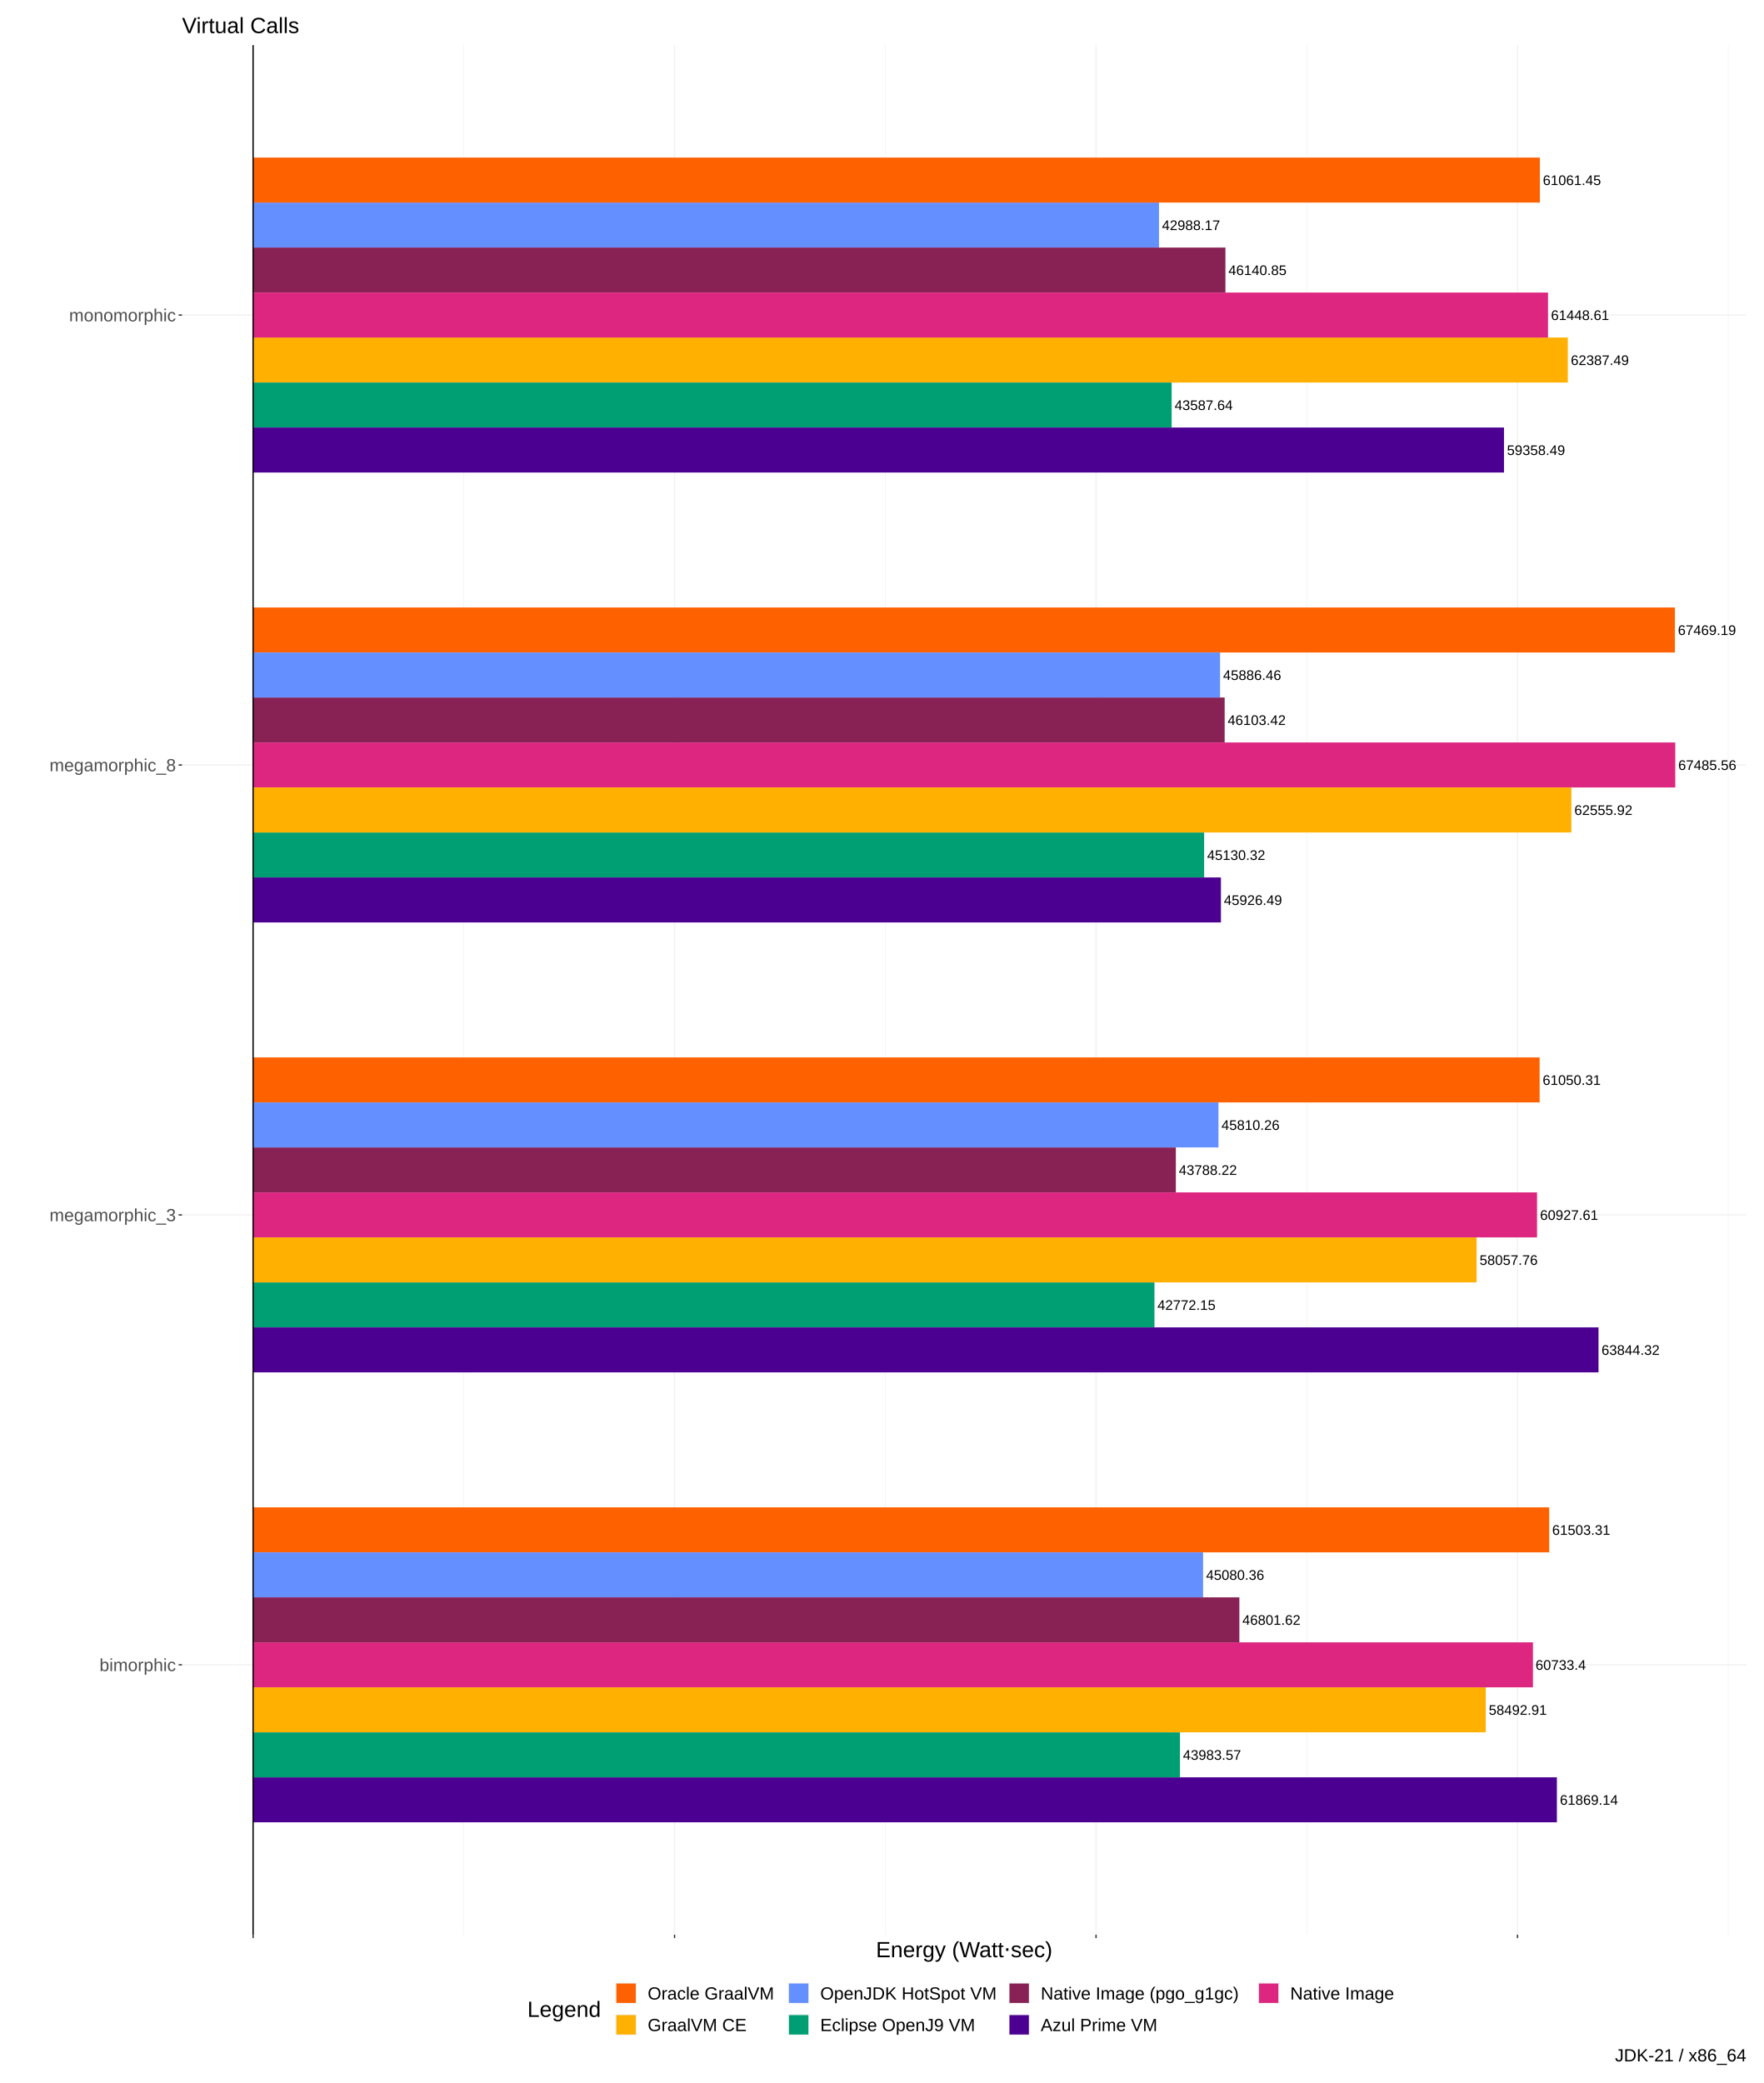
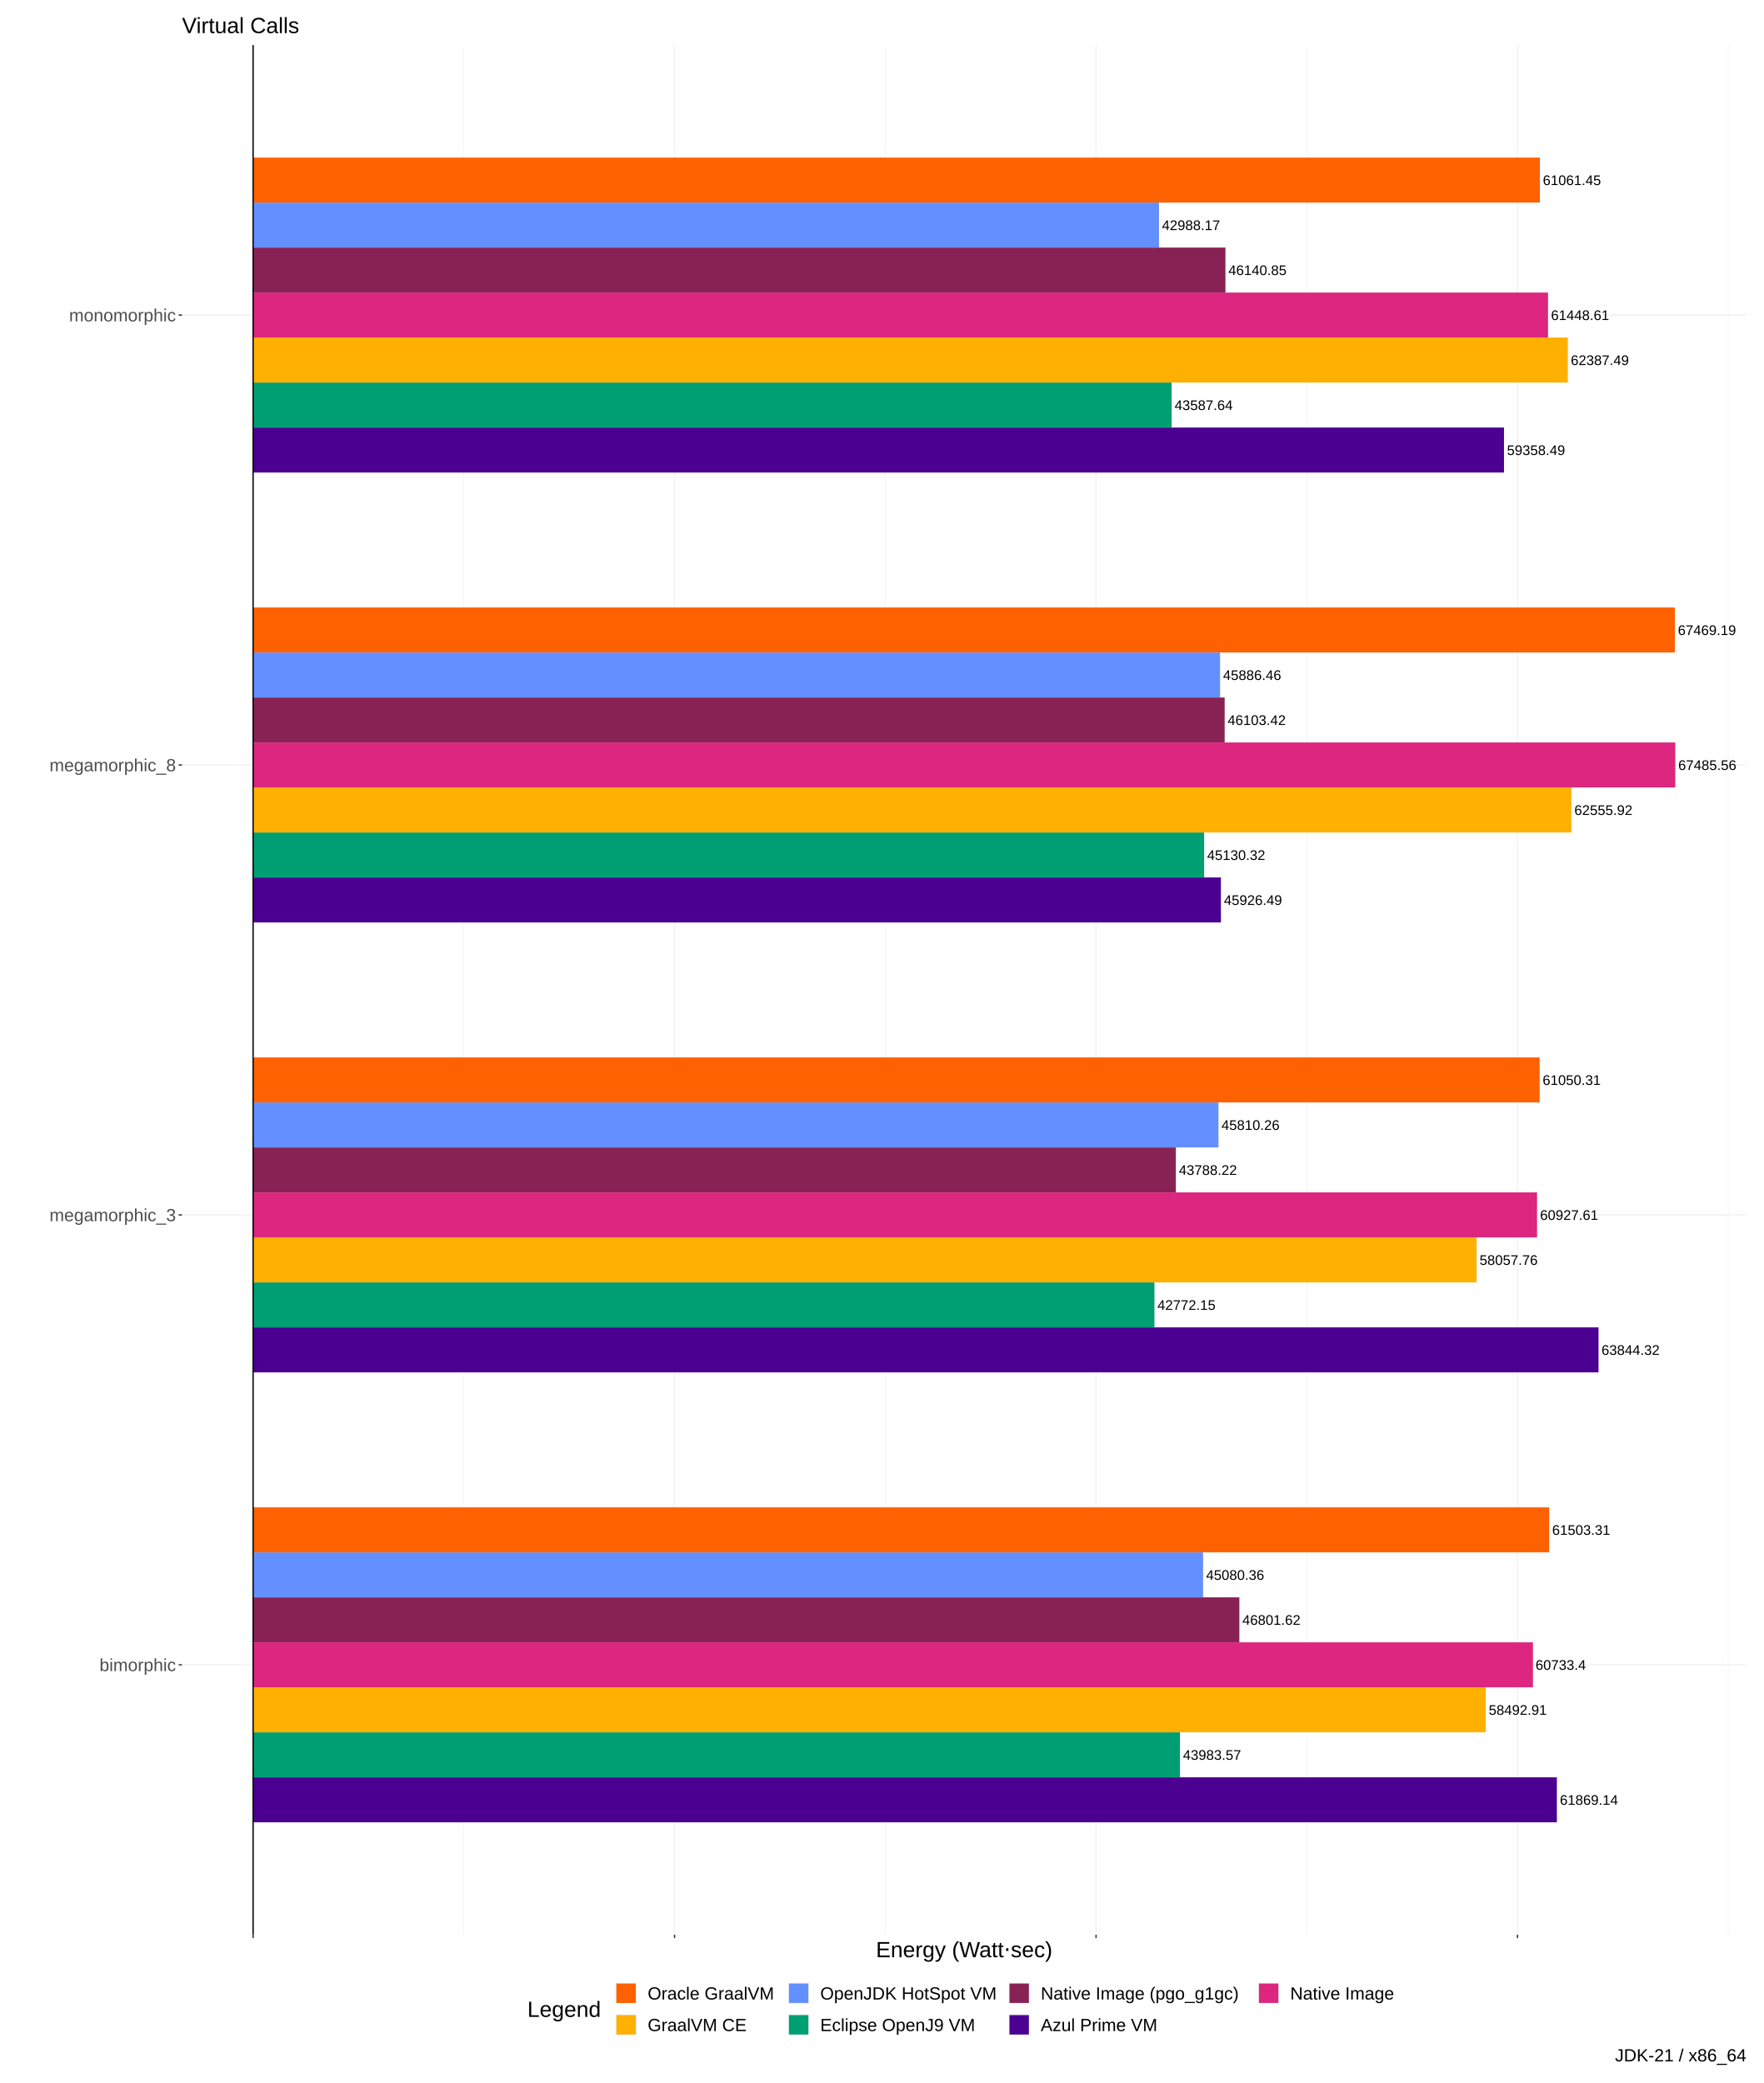
<svg xmlns="http://www.w3.org/2000/svg" class="svglite" width="1440.00pt" height="1700.79pt" viewBox="0 0 1440.00 1700.79">
  <defs>
    <style type="text/css">
    .svglite line, .svglite polyline, .svglite polygon, .svglite path, .svglite rect, .svglite circle {
      fill: none;
      stroke: #000000;
      stroke-linecap: round;
      stroke-linejoin: round;
      stroke-miterlimit: 10.00;
    }
    .svglite text {
      white-space: pre;
    }
  </style>
  </defs>
  <rect width="100%" height="100%" style="stroke: none; fill: #FFFFFF;" />
  <defs>
    <clipPath id="cpMC4wMHwxNDQwLjAwfDAuMDB8MTcwMC43OQ==">
      <rect x="0.00" y="0.00" width="1440.00" height="1700.79" />
    </clipPath>
  </defs>
  <g clip-path="url(#cpMC4wMHwxNDQwLjAwfDAuMDB8MTcwMC43OQ==)">
    <rect x="0.00" y="0.00" width="1440.00" height="1700.79" style="stroke-width: 1.07; stroke: #FFFFFF; fill: #FFFFFF;" />
    <rect x="148.59" y="36.82" width="1277.24" height="1542.94" style="stroke-width: 1.07; stroke: none;" />
    <polyline points="378.70,1579.76 378.70,36.82 " style="stroke-width: 0.53; stroke: #F2F2F2; stroke-linecap: butt;" />
    <polyline points="722.81,1579.76 722.81,36.82 " style="stroke-width: 0.53; stroke: #F2F2F2; stroke-linecap: butt;" />
    <polyline points="1066.92,1579.76 1066.92,36.82 " style="stroke-width: 0.53; stroke: #F2F2F2; stroke-linecap: butt;" />
    <polyline points="1411.03,1579.76 1411.03,36.82 " style="stroke-width: 0.53; stroke: #F2F2F2; stroke-linecap: butt;" />
    <polyline points="148.59,1359.34 1425.83,1359.34 " style="stroke-width: 1.07; stroke: #F2F2F2; stroke-linecap: butt;" />
    <polyline points="148.59,991.98 1425.83,991.98 " style="stroke-width: 1.07; stroke: #F2F2F2; stroke-linecap: butt;" />
    <polyline points="148.59,624.61 1425.83,624.61 " style="stroke-width: 1.07; stroke: #F2F2F2; stroke-linecap: butt;" />
    <polyline points="148.59,257.24 1425.83,257.24 " style="stroke-width: 1.07; stroke: #F2F2F2; stroke-linecap: butt;" />
    <polyline points="206.64,1579.76 206.64,36.82 " style="stroke-width: 1.07; stroke: #F2F2F2; stroke-linecap: butt;" />
    <polyline points="550.75,1579.76 550.75,36.82 " style="stroke-width: 1.07; stroke: #F2F2F2; stroke-linecap: butt;" />
    <polyline points="894.87,1579.76 894.87,36.82 " style="stroke-width: 1.07; stroke: #F2F2F2; stroke-linecap: butt;" />
    <polyline points="1238.98,1579.76 1238.98,36.82 " style="stroke-width: 1.07; stroke: #F2F2F2; stroke-linecap: butt;" />
+     <rect x="206.64" y="1451.19" width="1064.49" height="36.74" style="stroke-width: 1.07; stroke: none; stroke-linecap: butt; stroke-linejoin: miter; fill: #4B0092;" />
+     <rect x="206.64" y="1083.82" width="1098.48" height="36.74" style="stroke-width: 1.07; stroke: none; stroke-linecap: butt; stroke-linejoin: miter; fill: #4B0092;" />
+     <rect x="206.64" y="349.09" width="1021.30" height="36.74" style="stroke-width: 1.07; stroke: none; stroke-linecap: butt; stroke-linejoin: miter; fill: #4B0092;" />
+     <rect x="206.64" y="716.45" width="790.19" height="36.74" style="stroke-width: 1.07; stroke: none; stroke-linecap: butt; stroke-linejoin: miter; fill: #4B0092;" />
+     <rect x="206.64" y="1047.08" width="735.92" height="36.74" style="stroke-width: 1.07; stroke: none; stroke-linecap: butt; stroke-linejoin: miter; fill: #009E73;" />
+     <rect x="206.64" y="312.35" width="749.95" height="36.74" style="stroke-width: 1.07; stroke: none; stroke-linecap: butt; stroke-linejoin: miter; fill: #009E73;" />
+     <rect x="206.64" y="1414.45" width="756.76" height="36.74" style="stroke-width: 1.07; stroke: none; stroke-linecap: butt; stroke-linejoin: miter; fill: #009E73;" />
+     <rect x="206.64" y="679.72" width="776.49" height="36.74" style="stroke-width: 1.07; stroke: none; stroke-linecap: butt; stroke-linejoin: miter; fill: #009E73;" />
    <rect x="206.64" y="275.61" width="1073.41" height="36.74" style="stroke-width: 1.07; stroke: none; stroke-linecap: butt; stroke-linejoin: miter; fill: #FFB000;" />
+     <rect x="206.64" y="1010.35" width="998.92" height="36.74" style="stroke-width: 1.07; stroke: none; stroke-linecap: butt; stroke-linejoin: miter; fill: #FFB000;" />
+     <rect x="206.64" y="1377.71" width="1006.40" height="36.74" style="stroke-width: 1.07; stroke: none; stroke-linecap: butt; stroke-linejoin: miter; fill: #FFB000;" />
+     <rect x="206.64" y="642.98" width="1076.31" height="36.74" style="stroke-width: 1.07; stroke: none; stroke-linecap: butt; stroke-linejoin: miter; fill: #FFB000;" />
+     <rect x="206.64" y="606.24" width="1161.13" height="36.74" style="stroke-width: 1.07; stroke: none; stroke-linecap: butt; stroke-linejoin: miter; fill: #DC267F;" />
+     <rect x="206.64" y="238.88" width="1057.26" height="36.74" style="stroke-width: 1.07; stroke: none; stroke-linecap: butt; stroke-linejoin: miter; fill: #DC267F;" />
+     <rect x="206.64" y="973.61" width="1048.29" height="36.74" style="stroke-width: 1.07; stroke: none; stroke-linecap: butt; stroke-linejoin: miter; fill: #DC267F;" />
+     <rect x="206.64" y="1340.98" width="1044.95" height="36.74" style="stroke-width: 1.07; stroke: none; stroke-linecap: butt; stroke-linejoin: miter; fill: #DC267F;" />
    <rect x="206.64" y="936.87" width="753.40" height="36.74" style="stroke-width: 1.07; stroke: none; stroke-linecap: butt; stroke-linejoin: miter; fill: #882255;" />
    <rect x="206.64" y="569.51" width="793.24" height="36.74" style="stroke-width: 1.07; stroke: none; stroke-linecap: butt; stroke-linejoin: miter; fill: #882255;" />
-     <rect x="206.64" y="1451.19" width="1064.49" height="36.74" style="stroke-width: 1.07; stroke: none; stroke-linecap: butt; stroke-linejoin: miter; fill: #4B0092;" />
-     <rect x="206.64" y="606.24" width="1161.13" height="36.74" style="stroke-width: 1.07; stroke: none; stroke-linecap: butt; stroke-linejoin: miter; fill: #DC267F;" />
+     <rect x="206.64" y="202.14" width="793.88" height="36.74" style="stroke-width: 1.07; stroke: none; stroke-linecap: butt; stroke-linejoin: miter; fill: #882255;" />
+     <rect x="206.64" y="1304.24" width="805.25" height="36.74" style="stroke-width: 1.07; stroke: none; stroke-linecap: butt; stroke-linejoin: miter; fill: #882255;" />
    <rect x="206.64" y="165.40" width="739.64" height="36.74" style="stroke-width: 1.07; stroke: none; stroke-linecap: butt; stroke-linejoin: miter; fill: #648FFF;" />
-     <rect x="206.64" y="202.14" width="793.88" height="36.74" style="stroke-width: 1.07; stroke: none; stroke-linecap: butt; stroke-linejoin: miter; fill: #882255;" />
-     <rect x="206.64" y="1047.08" width="735.92" height="36.74" style="stroke-width: 1.07; stroke: none; stroke-linecap: butt; stroke-linejoin: miter; fill: #009E73;" />
-     <rect x="206.64" y="1083.82" width="1098.48" height="36.74" style="stroke-width: 1.07; stroke: none; stroke-linecap: butt; stroke-linejoin: miter; fill: #4B0092;" />
-     <rect x="206.64" y="312.35" width="749.95" height="36.74" style="stroke-width: 1.07; stroke: none; stroke-linecap: butt; stroke-linejoin: miter; fill: #009E73;" />
+     <rect x="206.64" y="900.14" width="788.19" height="36.74" style="stroke-width: 1.07; stroke: none; stroke-linecap: butt; stroke-linejoin: miter; fill: #648FFF;" />
+     <rect x="206.64" y="532.77" width="789.50" height="36.74" style="stroke-width: 1.07; stroke: none; stroke-linecap: butt; stroke-linejoin: miter; fill: #648FFF;" />
+     <rect x="206.64" y="1267.50" width="775.63" height="36.74" style="stroke-width: 1.07; stroke: none; stroke-linecap: butt; stroke-linejoin: miter; fill: #648FFF;" />
    <rect x="206.64" y="128.67" width="1050.60" height="36.74" style="stroke-width: 1.07; stroke: none; stroke-linecap: butt; stroke-linejoin: miter; fill: #FE6100;" />
-     <rect x="206.64" y="1414.45" width="756.76" height="36.74" style="stroke-width: 1.07; stroke: none; stroke-linecap: butt; stroke-linejoin: miter; fill: #009E73;" />
-     <rect x="206.64" y="349.09" width="1021.30" height="36.74" style="stroke-width: 1.07; stroke: none; stroke-linecap: butt; stroke-linejoin: miter; fill: #4B0092;" />
-     <rect x="206.64" y="679.72" width="776.49" height="36.74" style="stroke-width: 1.07; stroke: none; stroke-linecap: butt; stroke-linejoin: miter; fill: #009E73;" />
    <rect x="206.64" y="496.03" width="1160.85" height="36.74" style="stroke-width: 1.07; stroke: none; stroke-linecap: butt; stroke-linejoin: miter; fill: #FE6100;" />
-     <rect x="206.64" y="716.45" width="790.19" height="36.74" style="stroke-width: 1.07; stroke: none; stroke-linecap: butt; stroke-linejoin: miter; fill: #4B0092;" />
-     <rect x="206.64" y="238.88" width="1057.26" height="36.74" style="stroke-width: 1.07; stroke: none; stroke-linecap: butt; stroke-linejoin: miter; fill: #DC267F;" />
    <rect x="206.64" y="863.40" width="1050.41" height="36.74" style="stroke-width: 1.07; stroke: none; stroke-linecap: butt; stroke-linejoin: miter; fill: #FE6100;" />
    <rect x="206.64" y="1230.77" width="1058.20" height="36.74" style="stroke-width: 1.07; stroke: none; stroke-linecap: butt; stroke-linejoin: miter; fill: #FE6100;" />
-     <rect x="206.64" y="1010.35" width="998.92" height="36.74" style="stroke-width: 1.07; stroke: none; stroke-linecap: butt; stroke-linejoin: miter; fill: #FFB000;" />
-     <rect x="206.64" y="1377.71" width="1006.40" height="36.74" style="stroke-width: 1.07; stroke: none; stroke-linecap: butt; stroke-linejoin: miter; fill: #FFB000;" />
-     <rect x="206.64" y="900.14" width="788.19" height="36.74" style="stroke-width: 1.07; stroke: none; stroke-linecap: butt; stroke-linejoin: miter; fill: #648FFF;" />
-     <rect x="206.64" y="532.77" width="789.50" height="36.74" style="stroke-width: 1.07; stroke: none; stroke-linecap: butt; stroke-linejoin: miter; fill: #648FFF;" />
-     <rect x="206.64" y="642.98" width="1076.31" height="36.74" style="stroke-width: 1.07; stroke: none; stroke-linecap: butt; stroke-linejoin: miter; fill: #FFB000;" />
-     <rect x="206.64" y="973.61" width="1048.29" height="36.74" style="stroke-width: 1.07; stroke: none; stroke-linecap: butt; stroke-linejoin: miter; fill: #DC267F;" />
-     <rect x="206.64" y="1267.50" width="775.63" height="36.74" style="stroke-width: 1.07; stroke: none; stroke-linecap: butt; stroke-linejoin: miter; fill: #648FFF;" />
-     <rect x="206.64" y="1340.98" width="1044.95" height="36.74" style="stroke-width: 1.07; stroke: none; stroke-linecap: butt; stroke-linejoin: miter; fill: #DC267F;" />
-     <rect x="206.64" y="1304.24" width="805.25" height="36.74" style="stroke-width: 1.07; stroke: none; stroke-linecap: butt; stroke-linejoin: miter; fill: #882255;" />
+     <text x="1273.57" y="1473.62" style="font-size: 11.38px; font-family: &quot;Liberation Sans&quot;;" textLength="48.61px" lengthAdjust="spacingAndGlyphs">61869.14</text>
+     <text x="1307.55" y="1106.25" style="font-size: 11.38px; font-family: &quot;Liberation Sans&quot;;" textLength="48.61px" lengthAdjust="spacingAndGlyphs">63844.32</text>
+     <text x="1230.37" y="371.52" style="font-size: 11.38px; font-family: &quot;Liberation Sans&quot;;" textLength="48.61px" lengthAdjust="spacingAndGlyphs">59358.49</text>
+     <text x="999.26" y="738.89" style="font-size: 11.38px; font-family: &quot;Liberation Sans&quot;;" textLength="48.61px" lengthAdjust="spacingAndGlyphs">45926.49</text>
+     <text x="944.99" y="1069.52" style="font-size: 11.38px; font-family: &quot;Liberation Sans&quot;;" textLength="48.61px" lengthAdjust="spacingAndGlyphs">42772.15</text>
+     <text x="959.02" y="334.78" style="font-size: 11.38px; font-family: &quot;Liberation Sans&quot;;" textLength="48.61px" lengthAdjust="spacingAndGlyphs">43587.64</text>
+     <text x="965.84" y="1436.88" style="font-size: 11.38px; font-family: &quot;Liberation Sans&quot;;" textLength="48.61px" lengthAdjust="spacingAndGlyphs">43983.57</text>
+     <text x="985.57" y="702.15" style="font-size: 11.38px; font-family: &quot;Liberation Sans&quot;;" textLength="48.61px" lengthAdjust="spacingAndGlyphs">45130.32</text>
    <text x="1282.49" y="298.05" style="font-size: 11.38px; font-family: &quot;Liberation Sans&quot;;" textLength="48.61px" lengthAdjust="spacingAndGlyphs">62387.49</text>
+     <text x="1207.99" y="1032.78" style="font-size: 11.38px; font-family: &quot;Liberation Sans&quot;;" textLength="48.61px" lengthAdjust="spacingAndGlyphs">58057.76</text>
+     <text x="1215.48" y="1400.15" style="font-size: 11.38px; font-family: &quot;Liberation Sans&quot;;" textLength="48.61px" lengthAdjust="spacingAndGlyphs">58492.91</text>
+     <text x="1285.38" y="665.41" style="font-size: 11.38px; font-family: &quot;Liberation Sans&quot;;" textLength="48.61px" lengthAdjust="spacingAndGlyphs">62555.92</text>
+     <text x="1370.20" y="628.68" style="font-size: 11.38px; font-family: &quot;Liberation Sans&quot;;" textLength="48.61px" lengthAdjust="spacingAndGlyphs">67485.56</text>
+     <text x="1266.33" y="261.31" style="font-size: 11.38px; font-family: &quot;Liberation Sans&quot;;" textLength="48.61px" lengthAdjust="spacingAndGlyphs">61448.61</text>
+     <text x="1257.37" y="996.04" style="font-size: 11.38px; font-family: &quot;Liberation Sans&quot;;" textLength="48.61px" lengthAdjust="spacingAndGlyphs">60927.61</text>
+     <text x="1253.70" y="1363.41" style="font-size: 11.38px; font-family: &quot;Liberation Sans&quot;;" textLength="42.10px" lengthAdjust="spacingAndGlyphs">60733.4</text>
    <text x="962.47" y="959.31" style="font-size: 11.38px; font-family: &quot;Liberation Sans&quot;;" textLength="48.61px" lengthAdjust="spacingAndGlyphs">43788.22</text>
    <text x="1002.31" y="591.94" style="font-size: 11.38px; font-family: &quot;Liberation Sans&quot;;" textLength="48.61px" lengthAdjust="spacingAndGlyphs">46103.42</text>
-     <text x="1273.57" y="1473.62" style="font-size: 11.38px; font-family: &quot;Liberation Sans&quot;;" textLength="48.61px" lengthAdjust="spacingAndGlyphs">61869.14</text>
-     <text x="1370.20" y="628.68" style="font-size: 11.38px; font-family: &quot;Liberation Sans&quot;;" textLength="48.61px" lengthAdjust="spacingAndGlyphs">67485.56</text>
+     <text x="1002.95" y="224.57" style="font-size: 11.38px; font-family: &quot;Liberation Sans&quot;;" textLength="48.61px" lengthAdjust="spacingAndGlyphs">46140.85</text>
+     <text x="1014.32" y="1326.67" style="font-size: 11.38px; font-family: &quot;Liberation Sans&quot;;" textLength="48.61px" lengthAdjust="spacingAndGlyphs">46801.62</text>
    <text x="948.71" y="187.84" style="font-size: 11.38px; font-family: &quot;Liberation Sans&quot;;" textLength="48.61px" lengthAdjust="spacingAndGlyphs">42988.17</text>
-     <text x="1002.95" y="224.57" style="font-size: 11.38px; font-family: &quot;Liberation Sans&quot;;" textLength="48.61px" lengthAdjust="spacingAndGlyphs">46140.85</text>
-     <text x="944.99" y="1069.52" style="font-size: 11.38px; font-family: &quot;Liberation Sans&quot;;" textLength="48.61px" lengthAdjust="spacingAndGlyphs">42772.15</text>
-     <text x="1307.55" y="1106.25" style="font-size: 11.38px; font-family: &quot;Liberation Sans&quot;;" textLength="48.61px" lengthAdjust="spacingAndGlyphs">63844.32</text>
-     <text x="959.02" y="334.78" style="font-size: 11.38px; font-family: &quot;Liberation Sans&quot;;" textLength="48.61px" lengthAdjust="spacingAndGlyphs">43587.64</text>
+     <text x="997.26" y="922.57" style="font-size: 11.38px; font-family: &quot;Liberation Sans&quot;;" textLength="48.61px" lengthAdjust="spacingAndGlyphs">45810.26</text>
+     <text x="998.58" y="555.20" style="font-size: 11.38px; font-family: &quot;Liberation Sans&quot;;" textLength="48.61px" lengthAdjust="spacingAndGlyphs">45886.46</text>
+     <text x="984.71" y="1289.94" style="font-size: 11.38px; font-family: &quot;Liberation Sans&quot;;" textLength="48.61px" lengthAdjust="spacingAndGlyphs">45080.36</text>
    <text x="1259.67" y="151.10" style="font-size: 11.38px; font-family: &quot;Liberation Sans&quot;;" textLength="48.61px" lengthAdjust="spacingAndGlyphs">61061.45</text>
-     <text x="965.84" y="1436.88" style="font-size: 11.38px; font-family: &quot;Liberation Sans&quot;;" textLength="48.61px" lengthAdjust="spacingAndGlyphs">43983.57</text>
-     <text x="1230.37" y="371.52" style="font-size: 11.38px; font-family: &quot;Liberation Sans&quot;;" textLength="48.61px" lengthAdjust="spacingAndGlyphs">59358.49</text>
-     <text x="985.57" y="702.15" style="font-size: 11.38px; font-family: &quot;Liberation Sans&quot;;" textLength="48.61px" lengthAdjust="spacingAndGlyphs">45130.32</text>
    <text x="1369.92" y="518.47" style="font-size: 11.38px; font-family: &quot;Liberation Sans&quot;;" textLength="48.61px" lengthAdjust="spacingAndGlyphs">67469.19</text>
-     <text x="999.26" y="738.89" style="font-size: 11.38px; font-family: &quot;Liberation Sans&quot;;" textLength="48.61px" lengthAdjust="spacingAndGlyphs">45926.49</text>
-     <text x="1266.33" y="261.31" style="font-size: 11.38px; font-family: &quot;Liberation Sans&quot;;" textLength="48.61px" lengthAdjust="spacingAndGlyphs">61448.61</text>
    <text x="1259.48" y="885.83" style="font-size: 11.38px; font-family: &quot;Liberation Sans&quot;;" textLength="48.61px" lengthAdjust="spacingAndGlyphs">61050.31</text>
    <text x="1267.27" y="1253.20" style="font-size: 11.38px; font-family: &quot;Liberation Sans&quot;;" textLength="48.61px" lengthAdjust="spacingAndGlyphs">61503.31</text>
-     <text x="1207.99" y="1032.78" style="font-size: 11.38px; font-family: &quot;Liberation Sans&quot;;" textLength="48.61px" lengthAdjust="spacingAndGlyphs">58057.76</text>
-     <text x="1215.48" y="1400.15" style="font-size: 11.38px; font-family: &quot;Liberation Sans&quot;;" textLength="48.61px" lengthAdjust="spacingAndGlyphs">58492.91</text>
-     <text x="997.26" y="922.57" style="font-size: 11.38px; font-family: &quot;Liberation Sans&quot;;" textLength="48.61px" lengthAdjust="spacingAndGlyphs">45810.26</text>
-     <text x="998.58" y="555.20" style="font-size: 11.38px; font-family: &quot;Liberation Sans&quot;;" textLength="48.61px" lengthAdjust="spacingAndGlyphs">45886.46</text>
-     <text x="1285.38" y="665.41" style="font-size: 11.38px; font-family: &quot;Liberation Sans&quot;;" textLength="48.61px" lengthAdjust="spacingAndGlyphs">62555.92</text>
-     <text x="1257.37" y="996.04" style="font-size: 11.38px; font-family: &quot;Liberation Sans&quot;;" textLength="48.61px" lengthAdjust="spacingAndGlyphs">60927.61</text>
-     <text x="984.71" y="1289.94" style="font-size: 11.38px; font-family: &quot;Liberation Sans&quot;;" textLength="48.61px" lengthAdjust="spacingAndGlyphs">45080.36</text>
-     <text x="1253.70" y="1363.41" style="font-size: 11.38px; font-family: &quot;Liberation Sans&quot;;" textLength="42.10px" lengthAdjust="spacingAndGlyphs">60733.4</text>
-     <text x="1014.32" y="1326.67" style="font-size: 11.38px; font-family: &quot;Liberation Sans&quot;;" textLength="48.61px" lengthAdjust="spacingAndGlyphs">46801.62</text>
    <line x1="206.64" y1="1579.76" x2="206.64" y2="36.82" style="stroke-width: 1.07; stroke-linecap: butt;" />
    <text x="143.65" y="1364.48" text-anchor="end" style="font-size: 14.40px;fill: #4D4D4D; font-family: &quot;Liberation Sans&quot;;" textLength="69.03px" lengthAdjust="spacingAndGlyphs">bimorphic</text>
    <text x="143.65" y="997.12" text-anchor="end" style="font-size: 14.40px;fill: #4D4D4D; font-family: &quot;Liberation Sans&quot;;" textLength="109.57px" lengthAdjust="spacingAndGlyphs">megamorphic_3</text>
    <text x="143.65" y="629.75" text-anchor="end" style="font-size: 14.40px;fill: #4D4D4D; font-family: &quot;Liberation Sans&quot;;" textLength="109.57px" lengthAdjust="spacingAndGlyphs">megamorphic_8</text>
    <text x="143.65" y="262.39" text-anchor="end" style="font-size: 14.40px;fill: #4D4D4D; font-family: &quot;Liberation Sans&quot;;" textLength="96.22px" lengthAdjust="spacingAndGlyphs">monomorphic</text>
    <polyline points="145.85,1359.34 148.59,1359.34 " style="stroke-width: 1.07; stroke: #333333; stroke-linecap: butt;" />
    <polyline points="145.85,991.98 148.59,991.98 " style="stroke-width: 1.07; stroke: #333333; stroke-linecap: butt;" />
    <polyline points="145.85,624.61 148.59,624.61 " style="stroke-width: 1.07; stroke: #333333; stroke-linecap: butt;" />
    <polyline points="145.85,257.24 148.59,257.24 " style="stroke-width: 1.07; stroke: #333333; stroke-linecap: butt;" />
    <polyline points="206.64,1582.50 206.64,1579.76 " style="stroke-width: 1.07; stroke: #333333; stroke-linecap: butt;" />
    <polyline points="550.75,1582.50 550.75,1579.76 " style="stroke-width: 1.07; stroke: #333333; stroke-linecap: butt;" />
    <polyline points="894.87,1582.50 894.87,1579.76 " style="stroke-width: 1.07; stroke: #333333; stroke-linecap: butt;" />
    <polyline points="1238.98,1582.50 1238.98,1579.76 " style="stroke-width: 1.07; stroke: #333333; stroke-linecap: butt;" />
    <text x="787.21" y="1598.10" text-anchor="middle" style="font-size: 18.00px; font-family: &quot;Liberation Sans&quot;;" textLength="152.52px" lengthAdjust="spacingAndGlyphs">Energy (Watt⋅sec)</text>
    <rect x="425.08" y="1613.37" width="724.26" height="54.02" style="stroke-width: 1.07; stroke: none; fill: #FFFFFF;" />
    <text x="430.56" y="1646.81" style="font-size: 18.00px; font-family: &quot;Liberation Sans&quot;;" textLength="63.01px" lengthAdjust="spacingAndGlyphs">Legend</text>
    <rect x="502.53" y="1618.85" width="17.28" height="17.28" style="stroke-width: 1.07; stroke: none; fill: #F2F2F2;" />
    <rect x="503.24" y="1619.56" width="15.86" height="15.86" style="stroke-width: 1.07; stroke: none; stroke-linecap: butt; stroke-linejoin: miter; fill: #FE6100;" />
    <rect x="643.43" y="1618.85" width="17.28" height="17.28" style="stroke-width: 1.07; stroke: none; fill: #F2F2F2;" />
    <rect x="644.14" y="1619.56" width="15.86" height="15.86" style="stroke-width: 1.07; stroke: none; stroke-linecap: butt; stroke-linejoin: miter; fill: #648FFF;" />
    <rect x="823.47" y="1618.85" width="17.28" height="17.28" style="stroke-width: 1.07; stroke: none; fill: #F2F2F2;" />
    <rect x="824.18" y="1619.56" width="15.86" height="15.86" style="stroke-width: 1.07; stroke: none; stroke-linecap: butt; stroke-linejoin: miter; fill: #882255;" />
    <rect x="1027.15" y="1618.85" width="17.28" height="17.28" style="stroke-width: 1.07; stroke: none; fill: #F2F2F2;" />
    <rect x="1027.86" y="1619.56" width="15.86" height="15.86" style="stroke-width: 1.07; stroke: none; stroke-linecap: butt; stroke-linejoin: miter; fill: #DC267F;" />
    <rect x="502.53" y="1644.64" width="17.28" height="17.28" style="stroke-width: 1.07; stroke: none; fill: #F2F2F2;" />
    <rect x="503.24" y="1645.35" width="15.86" height="15.86" style="stroke-width: 1.07; stroke: none; stroke-linecap: butt; stroke-linejoin: miter; fill: #FFB000;" />
    <rect x="643.43" y="1644.64" width="17.28" height="17.28" style="stroke-width: 1.07; stroke: none; fill: #F2F2F2;" />
    <rect x="644.14" y="1645.35" width="15.86" height="15.86" style="stroke-width: 1.07; stroke: none; stroke-linecap: butt; stroke-linejoin: miter; fill: #009E73;" />
    <rect x="823.47" y="1644.64" width="17.28" height="17.28" style="stroke-width: 1.07; stroke: none; fill: #F2F2F2;" />
    <rect x="824.18" y="1645.35" width="15.86" height="15.86" style="stroke-width: 1.07; stroke: none; stroke-linecap: butt; stroke-linejoin: miter; fill: #4B0092;" />
    <text x="528.78" y="1632.63" style="font-size: 14.40px; font-family: &quot;Liberation Sans&quot;;" textLength="105.69px" lengthAdjust="spacingAndGlyphs">Oracle GraalVM</text>
    <text x="669.68" y="1632.63" style="font-size: 14.40px; font-family: &quot;Liberation Sans&quot;;" textLength="144.83px" lengthAdjust="spacingAndGlyphs">OpenJDK HotSpot VM</text>
    <text x="849.72" y="1632.63" style="font-size: 14.40px; font-family: &quot;Liberation Sans&quot;;" textLength="168.47px" lengthAdjust="spacingAndGlyphs">Native Image (pgo_g1gc)</text>
    <text x="1053.40" y="1632.63" style="font-size: 14.40px; font-family: &quot;Liberation Sans&quot;;" textLength="90.46px" lengthAdjust="spacingAndGlyphs">Native Image</text>
    <text x="528.78" y="1658.42" style="font-size: 14.40px; font-family: &quot;Liberation Sans&quot;;" textLength="78.80px" lengthAdjust="spacingAndGlyphs">GraalVM CE</text>
    <text x="669.68" y="1658.42" style="font-size: 14.40px; font-family: &quot;Liberation Sans&quot;;" textLength="124.62px" lengthAdjust="spacingAndGlyphs">Eclipse OpenJ9 VM</text>
    <text x="849.72" y="1658.42" style="font-size: 14.40px; font-family: &quot;Liberation Sans&quot;;" textLength="97.67px" lengthAdjust="spacingAndGlyphs">Azul Prime VM</text>
    <text x="148.59" y="27.03" style="font-size: 18.00px; font-family: &quot;Liberation Sans&quot;;" textLength="99.32px" lengthAdjust="spacingAndGlyphs">Virtual Calls</text>
    <text x="1425.83" y="1683.16" text-anchor="end" style="font-size: 14.40px; font-family: &quot;Liberation Sans&quot;;" textLength="104.20px" lengthAdjust="spacingAndGlyphs">JDK-21 / x86_64</text>
  </g>
</svg>
